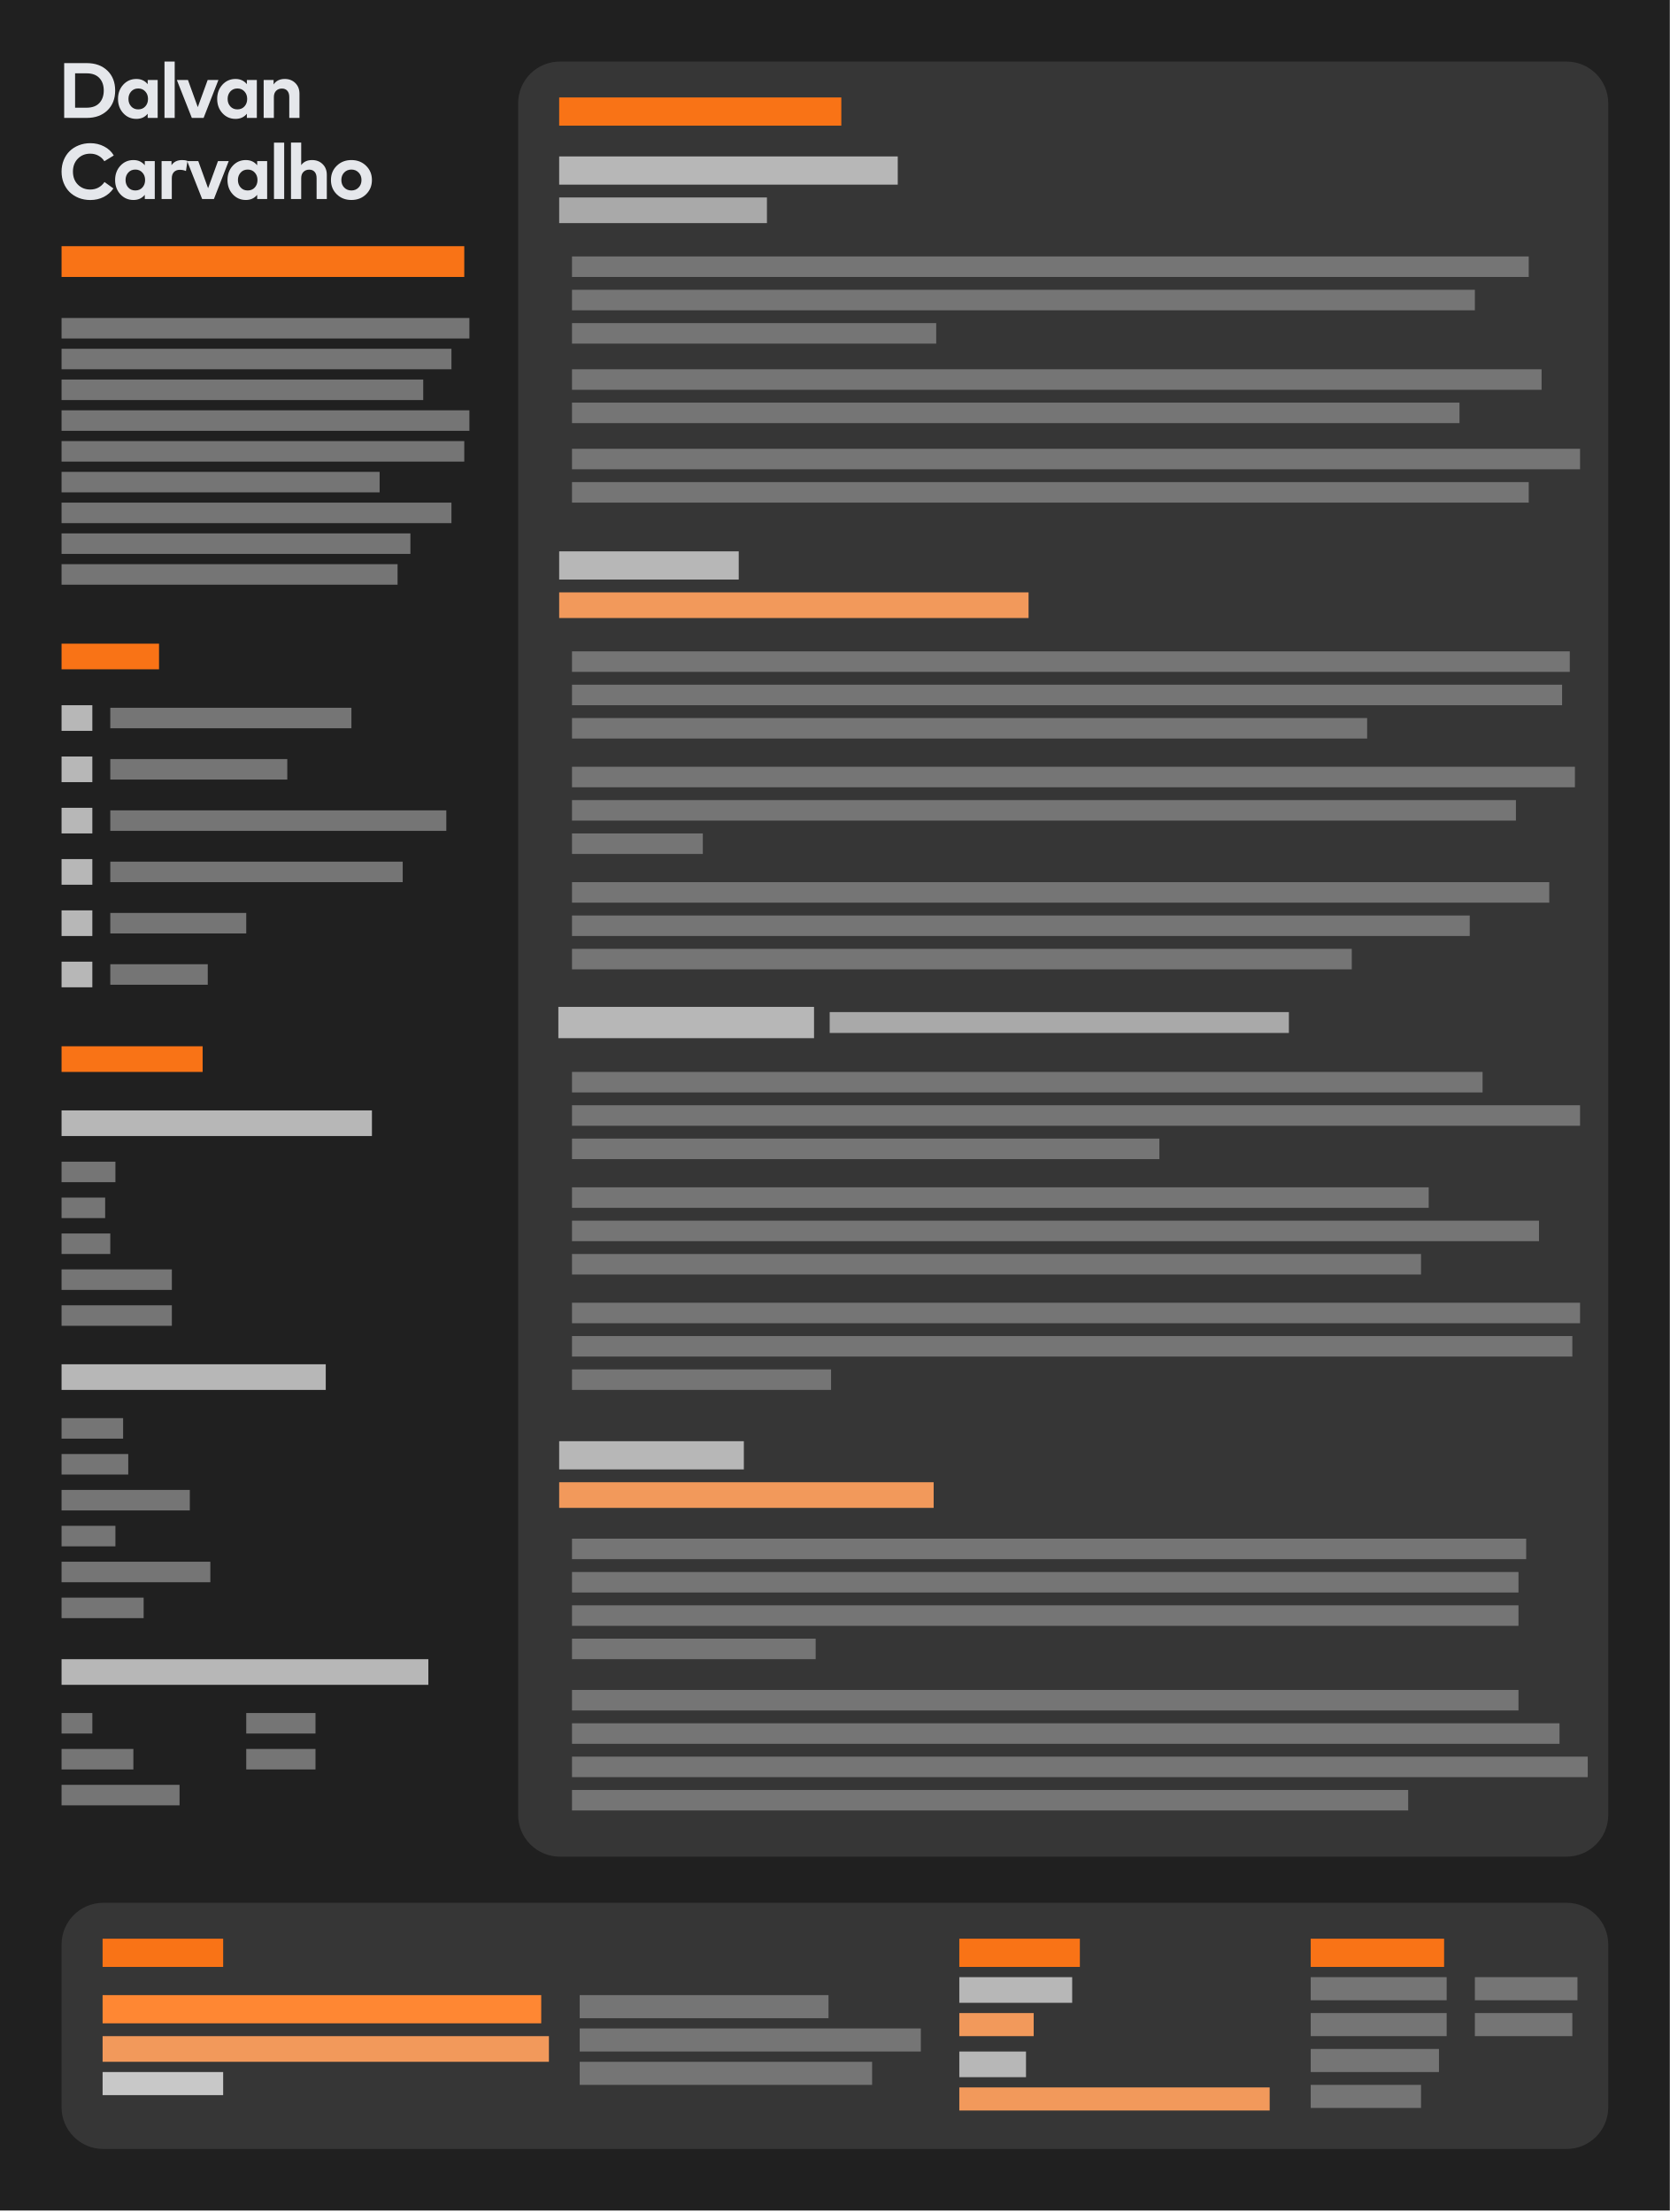
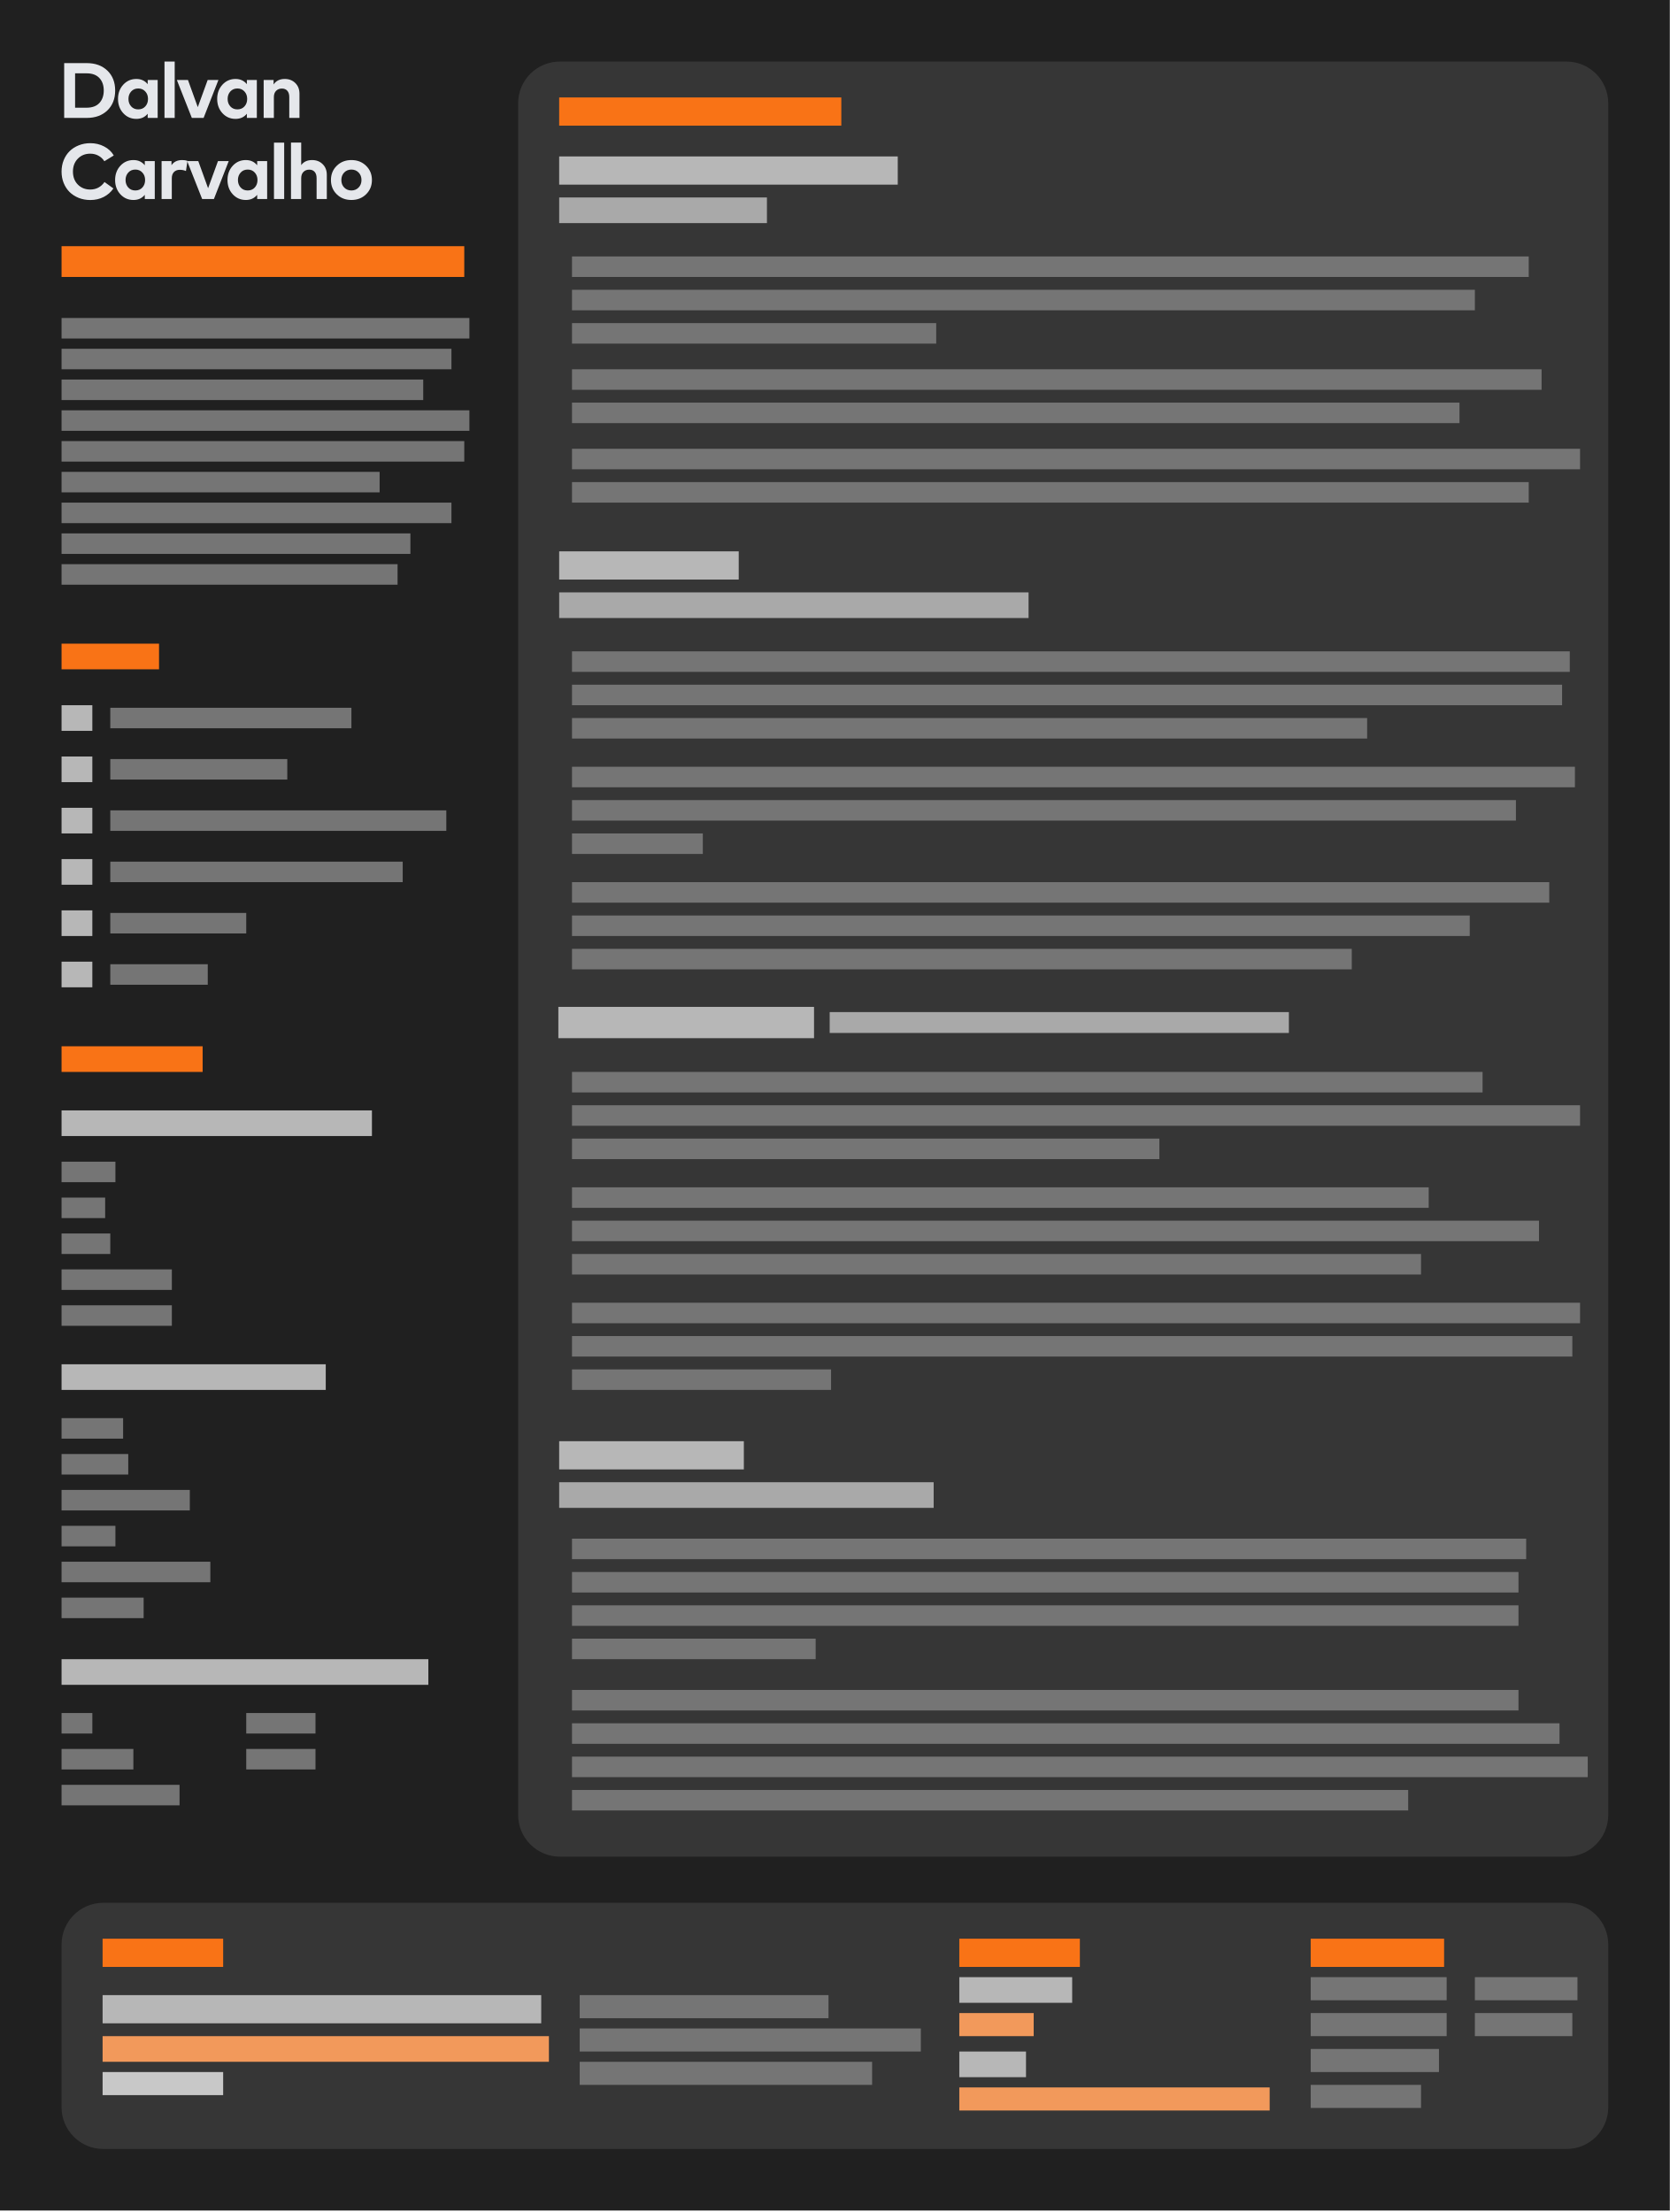
<svg xmlns="http://www.w3.org/2000/svg" width="320" height="424" viewBox="0 0 320 424" fill="none">
  <rect width="320" height="423.717" fill="#202020" />
  <rect x="99.293" y="11.797" width="208.909" height="344.086" rx="8" fill="#363636" />
  <rect x="11.797" y="364.731" width="296.406" height="47.189" rx="8" fill="#363636" />
  <rect x="107.158" y="18.679" width="54.071" height="5.407" fill="#F97316" />
  <rect x="107.158" y="29.985" width="64.885" height="5.407" fill="#B7B7B7" />
  <rect x="107.158" y="105.684" width="34.409" height="5.407" fill="#B7B7B7" />
  <rect x="107" y="193" width="49" height="6" fill="#B7B7B7" />
  <rect x="107.158" y="276.252" width="35.392" height="5.407" fill="#B7B7B7" />
-   <rect x="107.158" y="284.117" width="71.766" height="4.916" fill="#F2995B" />
+   <rect x="107.158" y="284.117" width="71.766" height="4.916" fill="#A9A9A9" />
  <rect x="107.158" y="37.849" width="39.816" height="4.916" fill="#A9A9A9" />
-   <rect x="107.158" y="113.548" width="89.954" height="4.916" fill="#F2995B" />
+   <rect x="107.158" y="113.548" width="89.954" height="4.916" fill="#A9A9A9" />
  <rect x="109.616" y="49.155" width="183.349" height="3.932" fill="#757575" />
  <rect x="109.616" y="55.545" width="173.026" height="3.932" fill="#757575" />
  <rect x="109.616" y="61.935" width="69.8" height="3.932" fill="#757575" />
  <rect x="109.616" y="70.783" width="185.806" height="3.932" fill="#757575" />
  <rect x="109.616" y="77.174" width="170.077" height="3.932" fill="#757575" />
  <rect x="109.616" y="86.022" width="193.18" height="3.932" fill="#757575" />
  <rect x="109.616" y="92.412" width="183.349" height="3.932" fill="#757575" />
  <rect x="109.616" y="124.854" width="191.214" height="3.932" fill="#757575" />
  <rect x="109.616" y="131.244" width="189.739" height="3.932" fill="#757575" />
  <rect x="109.616" y="137.635" width="152.381" height="3.932" fill="#757575" />
  <rect x="109.616" y="146.974" width="192.197" height="3.932" fill="#757575" />
  <rect x="109.616" y="153.364" width="180.891" height="3.932" fill="#757575" />
  <rect x="109.616" y="159.754" width="25.069" height="3.932" fill="#757575" />
  <rect x="109.616" y="169.094" width="187.281" height="3.932" fill="#757575" />
  <rect x="109.616" y="175.484" width="172.043" height="3.932" fill="#757575" />
  <rect x="109.616" y="181.874" width="149.432" height="3.932" fill="#757575" />
  <rect x="109.616" y="205.468" width="174.501" height="3.932" fill="#757575" />
  <rect x="109.616" y="211.858" width="193.18" height="3.932" fill="#757575" />
  <rect x="109.616" y="218.249" width="112.565" height="3.932" fill="#757575" />
  <rect x="109.616" y="227.588" width="164.178" height="3.932" fill="#757575" />
  <rect x="109.616" y="233.979" width="185.315" height="3.932" fill="#757575" />
  <rect x="109.616" y="240.369" width="162.704" height="3.932" fill="#757575" />
  <rect x="109.616" y="249.708" width="193.18" height="3.932" fill="#757575" />
  <rect x="109.616" y="256.098" width="191.705" height="3.932" fill="#757575" />
  <rect x="109.616" y="262.489" width="49.647" height="3.932" fill="#757575" />
  <rect x="109.616" y="294.931" width="182.857" height="3.932" fill="#757575" />
  <rect x="109.616" y="301.321" width="181.382" height="3.932" fill="#757575" />
  <rect x="109.616" y="307.711" width="181.382" height="3.932" fill="#757575" />
  <rect x="109.616" y="314.102" width="46.697" height="3.932" fill="#757575" />
  <rect x="109.616" y="323.932" width="181.382" height="3.932" fill="#757575" />
  <rect x="109.616" y="330.322" width="189.247" height="3.932" fill="#757575" />
  <rect x="109.616" y="336.712" width="194.654" height="3.932" fill="#757575" />
  <rect x="109.616" y="343.103" width="160.246" height="3.932" fill="#757575" />
  <rect x="19.662" y="371.613" width="23.103" height="5.407" fill="#F97316" />
  <rect x="19.662" y="397.174" width="23.103" height="4.424" fill="#C8C8C8" />
  <rect x="19.662" y="390.292" width="85.53" height="4.916" fill="#F2995B" />
  <rect x="183.84" y="371.613" width="23.103" height="5.407" fill="#F97316" />
  <rect x="251.183" y="371.613" width="25.561" height="5.407" fill="#F97316" />
-   <rect x="19.662" y="382.427" width="84.055" height="5.407" fill="#FF8733" />
+   <rect x="19.662" y="382.427" width="84.055" height="5.407" fill="#B7B7B7" />
  <rect x="111.091" y="382.427" width="47.681" height="4.424" fill="#757575" />
  <rect x="111.091" y="388.817" width="65.376" height="4.424" fill="#757575" />
  <rect x="111.091" y="395.207" width="56.037" height="4.424" fill="#757575" />
  <rect x="183.84" y="385.868" width="14.255" height="4.424" fill="#F2995B" />
  <rect x="183.84" y="400.123" width="59.478" height="4.424" fill="#F2995B" />
  <rect x="183.84" y="378.986" width="21.628" height="4.916" fill="#B7B7B7" />
  <rect x="183.84" y="393.241" width="12.78" height="4.916" fill="#B7B7B7" />
  <rect x="251.183" y="378.986" width="26.052" height="4.424" fill="#757575" />
  <rect x="282.642" y="378.986" width="19.662" height="4.424" fill="#757575" />
  <rect x="251.183" y="385.868" width="26.052" height="4.424" fill="#757575" />
  <rect x="282.642" y="385.868" width="18.679" height="4.424" fill="#757575" />
  <rect x="251.183" y="392.749" width="24.578" height="4.424" fill="#757575" />
  <rect x="251.183" y="399.631" width="21.137" height="4.424" fill="#757575" />
  <rect x="11.797" y="60.952" width="78.157" height="3.932" fill="#757575" />
  <rect x="11.797" y="66.851" width="74.716" height="3.932" fill="#757575" />
  <rect x="11.797" y="72.75" width="69.309" height="3.932" fill="#757575" />
  <rect x="11.797" y="78.648" width="78.157" height="3.932" fill="#757575" />
  <rect x="11.797" y="84.547" width="77.174" height="3.932" fill="#757575" />
  <rect x="11.797" y="90.446" width="60.952" height="3.932" fill="#757575" />
  <rect x="11.797" y="96.344" width="74.716" height="3.932" fill="#757575" />
  <rect x="11.797" y="102.243" width="66.851" height="3.932" fill="#757575" />
  <rect x="11.797" y="108.142" width="64.393" height="3.932" fill="#757575" />
  <rect x="11.797" y="123.379" width="18.679" height="4.916" fill="#F97316" />
  <rect x="11.797" y="47.189" width="77.174" height="5.899" fill="#F97316" />
  <rect x="11.797" y="200.553" width="27.035" height="4.916" fill="#F97316" />
  <rect x="11.797" y="212.842" width="59.478" height="4.916" fill="#B7B7B7" />
  <rect x="11.797" y="261.505" width="50.63" height="4.916" fill="#B7B7B7" />
  <rect x="11.797" y="318.034" width="70.292" height="4.916" fill="#B7B7B7" />
  <rect x="21.137" y="135.668" width="46.206" height="3.932" fill="#757575" />
  <rect x="21.137" y="145.499" width="33.917" height="3.932" fill="#757575" />
  <rect x="21.137" y="155.33" width="64.393" height="3.932" fill="#757575" />
  <rect x="21.137" y="165.161" width="56.037" height="3.932" fill="#757575" />
  <rect x="21.137" y="174.992" width="26.052" height="3.932" fill="#757575" />
  <rect x="21.137" y="184.823" width="18.679" height="3.932" fill="#757575" />
  <rect x="11.797" y="135.177" width="5.899" height="4.916" fill="#B7B7B7" />
  <rect x="11.797" y="145.008" width="5.899" height="4.916" fill="#B7B7B7" />
  <rect x="11.797" y="154.839" width="5.899" height="4.916" fill="#B7B7B7" />
  <rect x="11.797" y="164.67" width="5.899" height="4.916" fill="#B7B7B7" />
  <rect x="11.797" y="174.501" width="5.899" height="4.916" fill="#B7B7B7" />
  <rect x="11.797" y="184.332" width="5.899" height="4.916" fill="#B7B7B7" />
  <rect x="11.797" y="222.673" width="10.323" height="3.932" fill="#757575" />
  <rect x="11.797" y="229.554" width="8.356" height="3.932" fill="#757575" />
  <rect x="11.797" y="236.436" width="9.339" height="3.932" fill="#757575" />
  <rect x="11.797" y="243.318" width="21.137" height="3.932" fill="#757575" />
  <rect x="11.797" y="250.2" width="21.137" height="3.932" fill="#757575" />
  <rect x="11.797" y="271.828" width="11.797" height="3.932" fill="#757575" />
  <rect x="11.797" y="278.709" width="12.78" height="3.932" fill="#757575" />
  <rect x="11.797" y="285.591" width="24.578" height="3.932" fill="#757575" />
  <rect x="11.797" y="292.473" width="10.323" height="3.932" fill="#757575" />
  <rect x="11.797" y="299.354" width="28.51" height="3.932" fill="#757575" />
  <rect x="11.797" y="306.236" width="15.73" height="3.932" fill="#757575" />
  <rect x="11.797" y="328.356" width="5.899" height="3.932" fill="#757575" />
  <rect x="11.797" y="335.238" width="13.763" height="3.932" fill="#757575" />
  <rect x="11.797" y="342.12" width="22.611" height="3.932" fill="#757575" />
  <rect x="47.189" y="328.356" width="13.272" height="3.932" fill="#757575" />
  <rect x="47.189" y="335.238" width="13.272" height="3.932" fill="#757575" />
  <path d="M12.3 12.097H16.624C18.267 12.097 19.586 12.578 20.581 13.538C21.575 14.498 22.072 15.769 22.072 17.35C22.072 18.931 21.575 20.201 20.581 21.162C19.586 22.122 18.267 22.602 16.624 22.602H12.3V12.097ZM16.601 14.056H14.39V20.644H16.601C17.67 20.644 18.485 20.344 19.044 19.744C19.604 19.138 19.884 18.34 19.884 17.35C19.884 16.349 19.604 15.552 19.044 14.956C18.485 14.356 17.67 14.056 16.601 14.056Z" fill="#E5E7EB" />
  <path d="M30.215 15.331V22.602H28.304V21.799C27.769 22.46 27.045 22.79 26.131 22.79C25.131 22.79 24.295 22.425 23.62 21.695C22.951 20.964 22.616 20.054 22.616 18.963C22.616 17.873 22.951 16.962 23.62 16.232C24.295 15.501 25.131 15.136 26.131 15.136C27.04 15.136 27.764 15.469 28.304 16.134V15.331H30.215ZM26.49 16.96C25.931 16.96 25.479 17.152 25.134 17.537C24.789 17.918 24.617 18.393 24.617 18.963C24.617 19.533 24.789 20.011 25.134 20.396C25.479 20.776 25.931 20.967 26.49 20.967C27.045 20.967 27.495 20.779 27.839 20.404C28.189 20.024 28.364 19.543 28.364 18.963C28.364 18.383 28.189 17.905 27.839 17.53C27.495 17.15 27.045 16.96 26.49 16.96Z" fill="#E5E7EB" />
  <path d="M33.479 11.797V22.602H31.523V11.797H33.479Z" fill="#E5E7EB" />
  <path d="M41.858 15.331L39.018 22.602H36.763L33.892 15.331H36.021L37.902 20.539L39.798 15.331H41.858Z" fill="#E5E7EB" />
  <path d="M49.22 15.331V22.602H47.309V21.799C46.774 22.46 46.05 22.79 45.136 22.79C44.136 22.79 43.299 22.425 42.625 21.695C41.956 20.964 41.621 20.054 41.621 18.963C41.621 17.873 41.956 16.962 42.625 16.232C43.299 15.501 44.136 15.136 45.136 15.136C46.045 15.136 46.769 15.469 47.309 16.134V15.331H49.22ZM45.495 16.96C44.936 16.96 44.483 17.152 44.139 17.537C43.794 17.918 43.622 18.393 43.622 18.963C43.622 19.533 43.794 20.011 44.139 20.396C44.483 20.776 44.936 20.967 45.495 20.967C46.05 20.967 46.499 20.779 46.844 20.404C47.194 20.024 47.369 19.543 47.369 18.963C47.369 18.383 47.194 17.905 46.844 17.53C46.499 17.15 46.05 16.96 45.495 16.96Z" fill="#E5E7EB" />
  <path d="M54.567 15.136C55.396 15.136 56.073 15.399 56.598 15.924C57.127 16.449 57.392 17.132 57.392 17.973V22.602H55.436V18.603C55.436 18.083 55.312 17.683 55.062 17.402C54.817 17.117 54.47 16.975 54.02 16.975C53.575 16.975 53.208 17.117 52.918 17.402C52.629 17.688 52.484 18.093 52.484 18.618V22.602H50.528V15.331H52.431V16.187C52.901 15.486 53.613 15.136 54.567 15.136Z" fill="#E5E7EB" />
  <path d="M17.306 27.445C18.275 27.445 19.159 27.656 19.959 28.076C20.763 28.491 21.377 29.066 21.802 29.802L20.003 30.905C19.704 30.445 19.322 30.089 18.857 29.839C18.392 29.584 17.87 29.456 17.291 29.456C16.331 29.456 15.54 29.777 14.915 30.417C14.29 31.057 13.978 31.883 13.978 32.893C13.983 33.929 14.3 34.762 14.93 35.392C15.559 36.017 16.346 36.33 17.291 36.33C17.865 36.33 18.385 36.207 18.849 35.962C19.314 35.712 19.706 35.354 20.026 34.889L21.735 36.12C21.26 36.815 20.638 37.36 19.869 37.756C19.104 38.146 18.25 38.341 17.306 38.341C16.511 38.341 15.772 38.206 15.087 37.936C14.403 37.661 13.818 37.285 13.334 36.81C12.854 36.33 12.477 35.752 12.202 35.077C11.932 34.401 11.797 33.674 11.797 32.893C11.797 32.113 11.932 31.385 12.202 30.71C12.477 30.034 12.854 29.459 13.334 28.984C13.818 28.504 14.403 28.128 15.087 27.858C15.772 27.583 16.511 27.445 17.306 27.445Z" fill="#E5E7EB" />
  <path d="M29.659 30.875V38.146H27.748V37.343C27.213 38.003 26.489 38.333 25.575 38.333C24.575 38.333 23.738 37.968 23.064 37.238C22.395 36.508 22.06 35.597 22.06 34.507C22.06 33.416 22.395 32.505 23.064 31.775C23.738 31.045 24.575 30.68 25.575 30.68C26.484 30.68 27.208 31.012 27.748 31.678V30.875H29.659ZM25.934 32.503C25.375 32.503 24.922 32.696 24.578 33.081C24.233 33.461 24.061 33.936 24.061 34.507C24.061 35.077 24.233 35.554 24.578 35.94C24.922 36.32 25.375 36.51 25.934 36.51C26.489 36.51 26.938 36.322 27.283 35.947C27.633 35.567 27.808 35.087 27.808 34.507C27.808 33.926 27.633 33.449 27.283 33.073C26.938 32.693 26.489 32.503 25.934 32.503Z" fill="#E5E7EB" />
  <path d="M34.909 30.68C35.298 30.68 35.638 30.732 35.928 30.837L35.636 32.781C35.286 32.626 34.891 32.548 34.452 32.548C33.987 32.548 33.615 32.691 33.335 32.976C33.06 33.256 32.923 33.659 32.923 34.184V38.146H30.967V30.875H32.863V31.67C33.302 31.01 33.984 30.68 34.909 30.68Z" fill="#E5E7EB" />
  <path d="M43.834 30.875L40.994 38.146H38.739L35.868 30.875H37.997L39.878 36.082L41.774 30.875H43.834Z" fill="#E5E7EB" />
  <path d="M51.196 30.875V38.146H49.285V37.343C48.75 38.003 48.026 38.333 47.111 38.333C46.112 38.333 45.275 37.968 44.601 37.238C43.931 36.508 43.597 35.597 43.597 34.507C43.597 33.416 43.931 32.505 44.601 31.775C45.275 31.045 46.112 30.68 47.111 30.68C48.021 30.68 48.745 31.012 49.285 31.678V30.875H51.196ZM47.471 32.503C46.912 32.503 46.459 32.696 46.115 33.081C45.77 33.461 45.598 33.936 45.598 34.507C45.598 35.077 45.77 35.554 46.115 35.94C46.459 36.32 46.912 36.51 47.471 36.51C48.026 36.51 48.475 36.322 48.82 35.947C49.17 35.567 49.345 35.087 49.345 34.507C49.345 33.926 49.17 33.449 48.82 33.073C48.475 32.693 48.026 32.503 47.471 32.503Z" fill="#E5E7EB" />
  <path d="M54.46 27.34V38.146H52.504V27.34H54.46Z" fill="#E5E7EB" />
  <path d="M57.721 27.333V31.655C58.185 31.005 58.88 30.68 59.804 30.68C60.633 30.68 61.31 30.942 61.835 31.468C62.365 31.993 62.63 32.676 62.63 33.516V38.146H60.673V34.146C60.673 33.626 60.549 33.226 60.299 32.946C60.054 32.661 59.707 32.518 59.257 32.518C58.812 32.518 58.445 32.661 58.156 32.946C57.866 33.231 57.721 33.636 57.721 34.161V38.146H55.765V27.333H57.721Z" fill="#E5E7EB" />
  <path d="M67.341 30.68C68.47 30.68 69.406 31.045 70.151 31.775C70.9 32.501 71.275 33.411 71.275 34.507C71.275 35.602 70.9 36.515 70.151 37.245C69.406 37.971 68.47 38.333 67.341 38.333C66.216 38.333 65.282 37.971 64.538 37.245C63.793 36.515 63.421 35.602 63.421 34.507C63.421 33.411 63.793 32.501 64.538 31.775C65.282 31.045 66.216 30.68 67.341 30.68ZM68.72 33.066C68.355 32.691 67.895 32.503 67.341 32.503C66.786 32.503 66.326 32.691 65.962 33.066C65.597 33.441 65.415 33.921 65.415 34.507C65.415 35.092 65.597 35.572 65.962 35.947C66.326 36.322 66.786 36.51 67.341 36.51C67.895 36.51 68.355 36.322 68.72 35.947C69.089 35.572 69.274 35.092 69.274 34.507C69.274 33.921 69.089 33.441 68.72 33.066Z" fill="#E5E7EB" />
  <rect x="159" y="194" width="88" height="4" fill="#A9A9A9" />
</svg>
